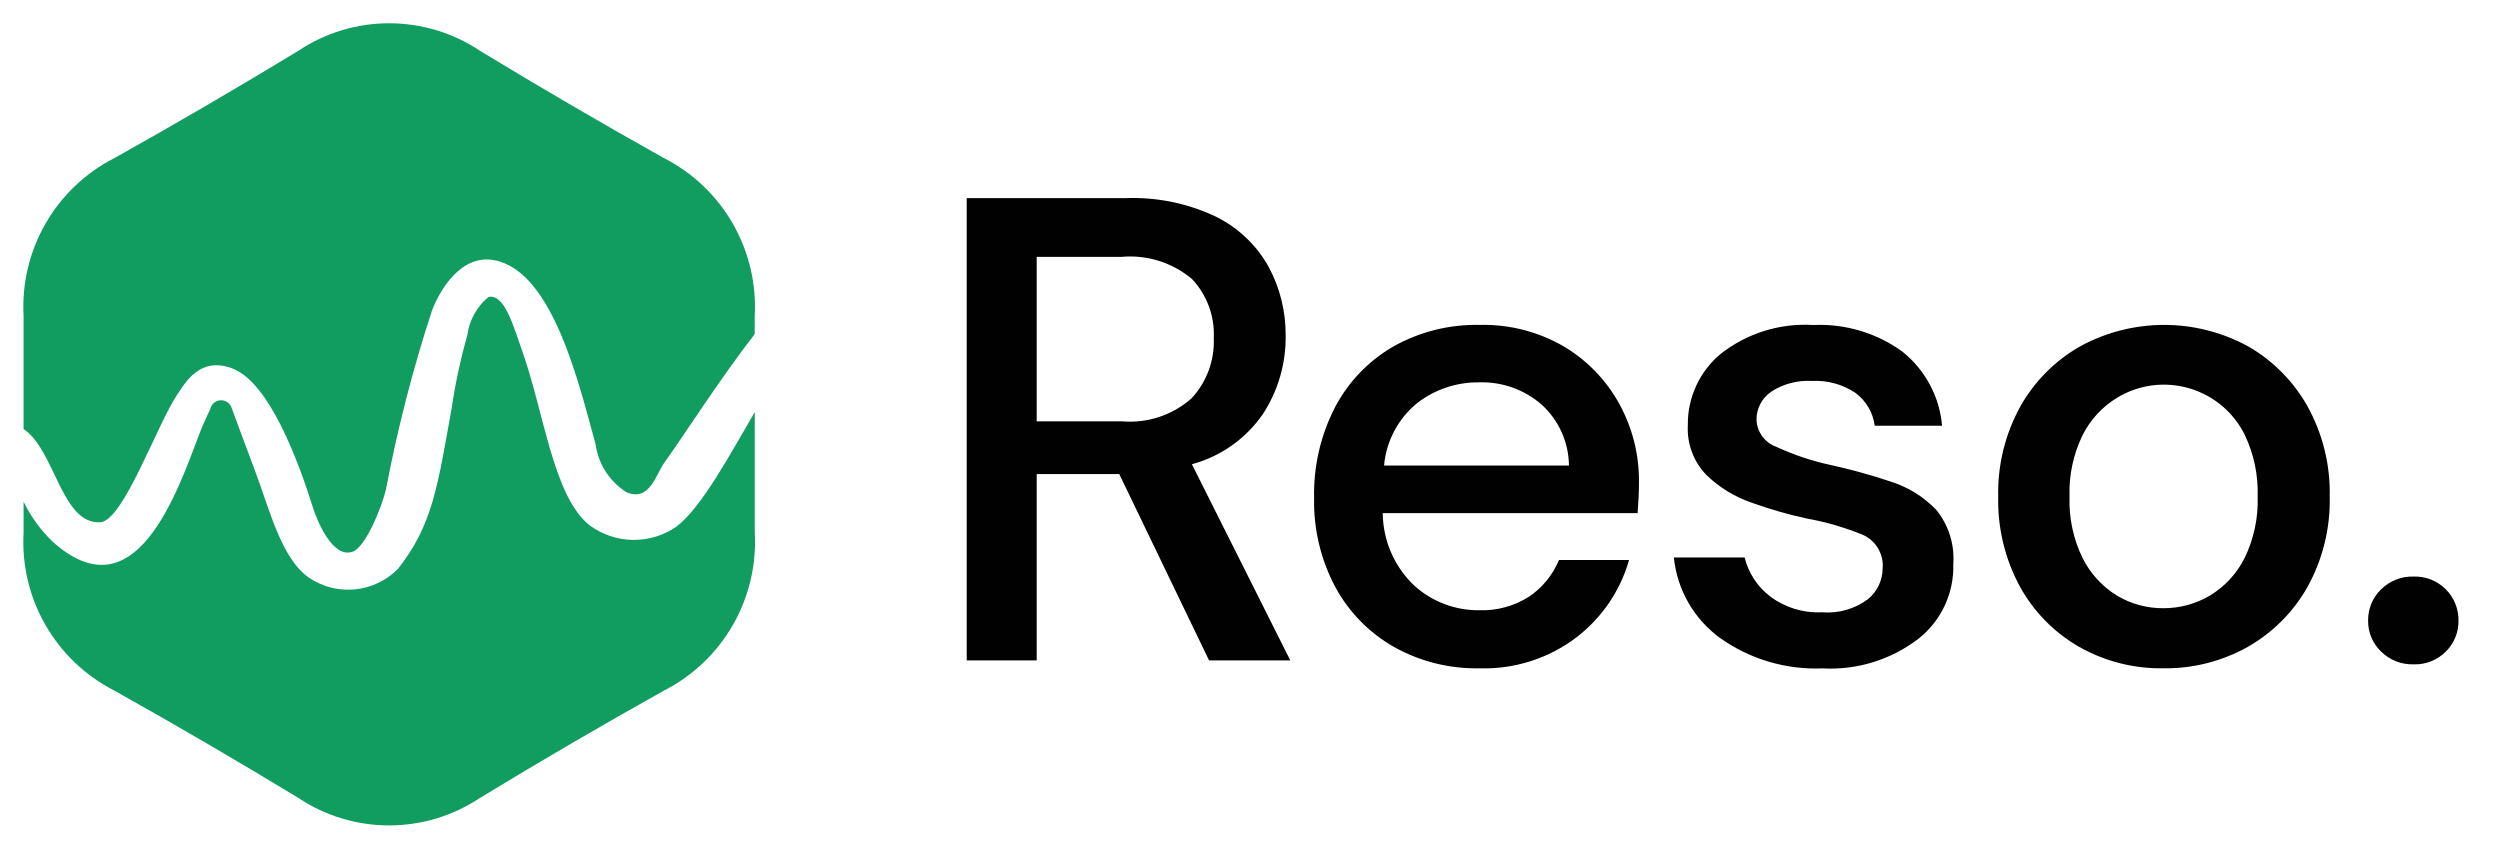
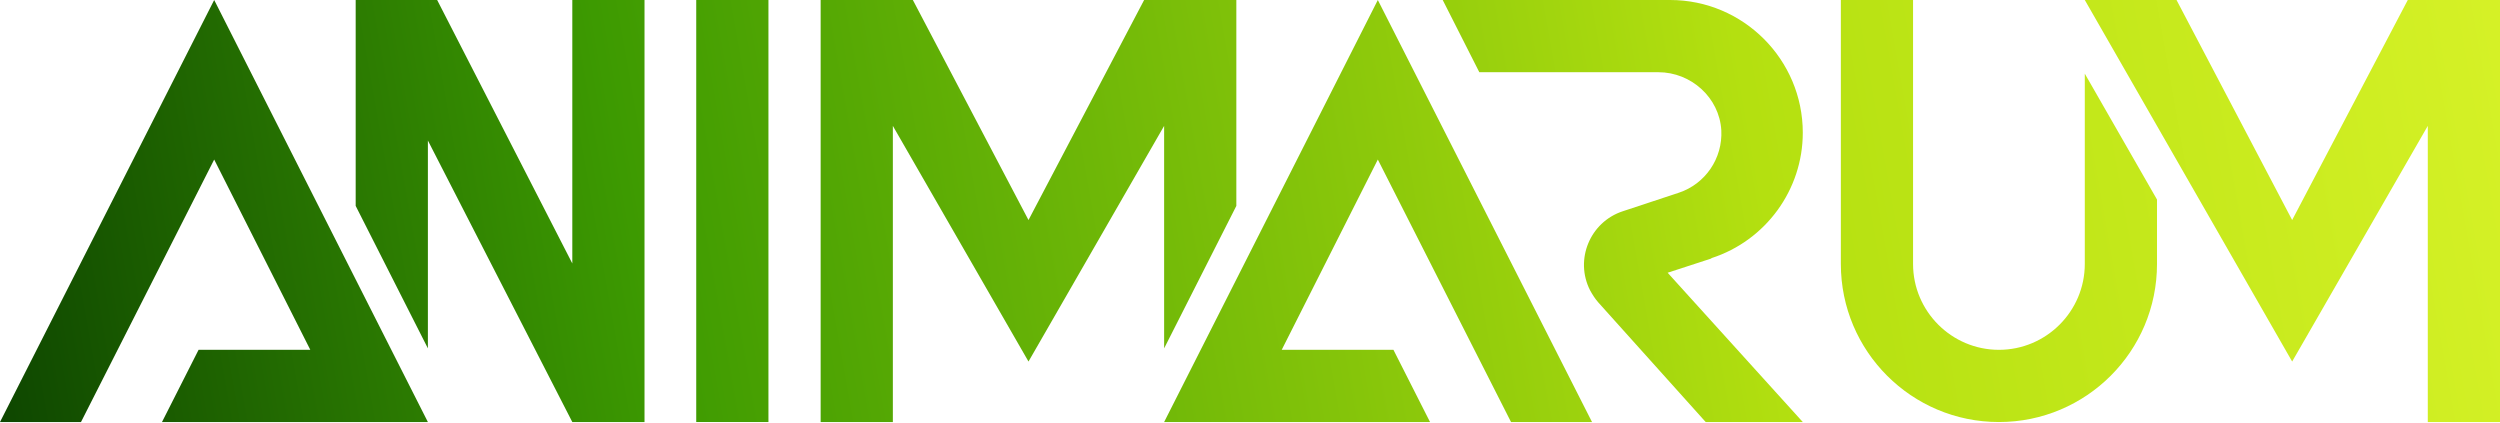
- <svg xmlns="http://www.w3.org/2000/svg" width="106" height="36" viewBox="0 0 106 36">
+ <svg xmlns="http://www.w3.org/2000/svg" xmlns:xlink="http://www.w3.org/1999/xlink" version="1.1" viewBox="0 0 512.4 86.5">
  <defs>
    <style>
      .cls-1 {
-         fill: #119d60;
-       }
- 
-       .cls-1, .cls-2 {
-         fill-rule: evenodd;
+         fill: url(#Namnlös_övertoning_16-2);
      }

      .cls-2 {
-         fill: #010101;
+         fill: url(#Namnlös_övertoning_16-4);
+       }
+ 
+       .cls-3 {
+         fill: url(#Namnlös_övertoning_16-3);
+       }
+ 
+       .cls-4 {
+         fill: url(#Namnlös_övertoning_16-8);
+       }
+ 
+       .cls-5 {
+         fill: url(#Namnlös_övertoning_16-7);
+       }
+ 
+       .cls-6 {
+         fill: url(#Namnlös_övertoning_16-5);
+       }
+ 
+       .cls-7 {
+         fill: url(#Namnlös_övertoning_16-6);
+       }
+ 
+       .cls-8 {
+         fill: url(#Namnlös_övertoning_16);
      }
    </style>
+     <linearGradient id="Namnlös_övertoning_16" data-name="Namnlös övertoning 16" x1="535" y1="31.7" x2="-30.2" y2="131.7" gradientUnits="userSpaceOnUse">
+       <stop offset="0" stop-color="#d9f329" />
+       <stop offset=".3" stop-color="#b4e010" />
+       <stop offset=".7" stop-color="#3d9a01" />
+       <stop offset="1" stop-color="#012f00" />
+     </linearGradient>
+     <linearGradient id="Namnlös_övertoning_16-2" data-name="Namnlös övertoning 16" x1="526.1" y1="-18.8" x2="-39.2" y2="81.2" xlink:href="#Namnlös_övertoning_16" />
+     <linearGradient id="Namnlös_övertoning_16-3" data-name="Namnlös övertoning 16" x1="525.3" y1="-23.2" x2="-39.9" y2="76.9" xlink:href="#Namnlös_övertoning_16" />
+     <linearGradient id="Namnlös_övertoning_16-4" data-name="Namnlös övertoning 16" x1="530" y1="3.3" x2="-35.3" y2="103.3" xlink:href="#Namnlös_övertoning_16" />
+     <linearGradient id="Namnlös_övertoning_16-5" data-name="Namnlös övertoning 16" x1="522.7" y1="-37.6" x2="-42.5" y2="62.4" xlink:href="#Namnlös_övertoning_16" />
+     <linearGradient id="Namnlös_övertoning_16-6" data-name="Namnlös övertoning 16" x1="530.8" y1="8.2" x2="-34.4" y2="108.2" xlink:href="#Namnlös_övertoning_16" />
+     <linearGradient id="Namnlös_övertoning_16-7" data-name="Namnlös övertoning 16" x1="532.7" y1="18.8" x2="-32.5" y2="118.9" xlink:href="#Namnlös_övertoning_16" />
+     <linearGradient id="Namnlös_övertoning_16-8" data-name="Namnlös övertoning 16" x1="523.8" y1="-31.3" x2="-41.4" y2="68.7" xlink:href="#Namnlös_övertoning_16" />
  </defs>
-   <path id="Wave" class="cls-1" d="M28.146,29.284q-3.934,2.2-7.79,4.544a6.94,6.94,0,0,1-7.712,0q-3.856-2.341-7.79-4.544A7.078,7.078,0,0,1,1,22.576V21.271a5.944,5.944,0,0,0,1.237,1.7c3.482,3.122,5.238-1.987,6.233-4.617,0.005,0,.092-0.271.448-1.019a0.469,0.469,0,0,1,.895-0.064c0.214,0.571.562,1.537,0.959,2.579,0.658,1.73,1.14,3.821,2.333,4.649a2.968,2.968,0,0,0,3.772-.382c1.477-1.875,1.679-3.522,2.269-6.782a24.83,24.83,0,0,1,.668-3.122,2.517,2.517,0,0,1,.9-1.623c0.686-.134,1.054,1.247,1.406,2.229,0.957,2.667,1.323,6.212,2.877,7.452a3.167,3.167,0,0,0,3.676.064c1.084-.815,2.341-3.176,3.329-4.864v5.1A7.078,7.078,0,0,1,28.146,29.284Zm-1.584-8.413a2.872,2.872,0,0,1-1.31-2.037c-0.694-2.507-1.8-7.322-4.283-7.8-1.427-.275-2.325,1.275-2.653,2.134a60.893,60.893,0,0,0-1.95,7.578c-0.185.784-.866,2.444-1.406,2.643-0.864.318-1.522-1.335-1.694-1.879-0.6-1.9-1.83-5.293-3.42-5.891-1.366-.514-1.988.6-2.333,1.115C6.66,18,5.227,22.091,4.251,22.144c-1.63.09-1.915-3-3.2-3.916C1.041,18.218,1.015,18.214,1,18.2v-4.8A7.079,7.079,0,0,1,4.854,6.7q3.934-2.2,7.79-4.543a6.937,6.937,0,0,1,7.712,0Q24.212,4.5,28.146,6.7A7.079,7.079,0,0,1,32,13.408v0.756c-1.457,1.879-2.943,4.211-3.84,5.466C27.8,20.134,27.544,21.285,26.562,20.871Z" />
-   <path id="Reso." class="cls-2" d="M43.956,28V20.1h3.5L51.264,28h3.444l-4.172-8.316a5.342,5.342,0,0,0,3.01-2.128,5.927,5.927,0,0,0,.966-3.3,6.053,6.053,0,0,0-.728-2.954,5.2,5.2,0,0,0-2.226-2.114A8.215,8.215,0,0,0,47.736,8.4H40.988V28h2.968Zm0-17.108H47.54a4.074,4.074,0,0,1,3,.938,3.416,3.416,0,0,1,.924,2.506,3.532,3.532,0,0,1-.938,2.548,3.927,3.927,0,0,1-2.954.98H43.956V10.892ZM66.846,27.02a6.306,6.306,0,0,0,2.226-3.276H66.1A3.477,3.477,0,0,1,64.83,25.3a3.705,3.705,0,0,1-2.114.574,4.041,4.041,0,0,1-2.758-1.05,4.291,4.291,0,0,1-1.33-3.066H69.436q0.027-.392.042-0.714t0.014-.6a6.745,6.745,0,0,0-.84-3.332A6.435,6.435,0,0,0,66.3,14.686a6.767,6.767,0,0,0-3.556-.91,7.166,7.166,0,0,0-3.682.924A6.422,6.422,0,0,0,56.6,17.276a8.025,8.025,0,0,0-.882,3.836,7.694,7.694,0,0,0,.9,3.78,6.464,6.464,0,0,0,2.478,2.534,7.142,7.142,0,0,0,3.626.91A6.455,6.455,0,0,0,66.846,27.02Zm-1.47-9.856a3.546,3.546,0,0,1,1.148,2.576h-7.84a3.857,3.857,0,0,1,1.4-2.646,4.2,4.2,0,0,1,2.632-.882A3.843,3.843,0,0,1,65.376,17.164ZM81.35,27.076a3.885,3.885,0,0,0,1.47-3.164,3.261,3.261,0,0,0-.728-2.3,4.581,4.581,0,0,0-1.918-1.19,24.169,24.169,0,0,0-2.59-.714,11.059,11.059,0,0,1-2.254-.756,1.277,1.277,0,0,1-.854-1.148,1.424,1.424,0,0,1,.616-1.19,2.844,2.844,0,0,1,1.736-.462,3.031,3.031,0,0,1,1.834.5,2.059,2.059,0,0,1,.826,1.4h2.856A4.519,4.519,0,0,0,80.65,14.9a5.969,5.969,0,0,0-3.766-1.12,5.781,5.781,0,0,0-3.92,1.218,3.862,3.862,0,0,0-1.4,3.038,2.817,2.817,0,0,0,.77,2.086,5.162,5.162,0,0,0,1.932,1.19,17.9,17.9,0,0,0,2.338.672,11.985,11.985,0,0,1,2.366.686,1.429,1.429,0,0,1,.854,1.442,1.7,1.7,0,0,1-.616,1.288,2.858,2.858,0,0,1-1.96.56,3.386,3.386,0,0,1-2.212-.686,2.962,2.962,0,0,1-1.064-1.638h-3a4.822,4.822,0,0,0,1.96,3.416,7.006,7.006,0,0,0,4.34,1.288A6.131,6.131,0,0,0,81.35,27.076Zm13.958,0.35a6.712,6.712,0,0,0,2.534-2.548,7.56,7.56,0,0,0,.938-3.822,7.56,7.56,0,0,0-.938-3.822,6.748,6.748,0,0,0-2.52-2.548,7.43,7.43,0,0,0-7.126,0,6.711,6.711,0,0,0-2.534,2.548,7.554,7.554,0,0,0-.938,3.822,7.648,7.648,0,0,0,.924,3.822,6.638,6.638,0,0,0,2.506,2.548,7.03,7.03,0,0,0,3.57.91A7.11,7.11,0,0,0,95.308,27.426Zm-5.544-2.17a3.929,3.929,0,0,1-1.456-1.582,5.512,5.512,0,0,1-.56-2.618,5.513,5.513,0,0,1,.56-2.618,3.9,3.9,0,0,1,1.47-1.582,3.826,3.826,0,0,1,5.4,1.582,5.636,5.636,0,0,1,.546,2.618,5.519,5.519,0,0,1-.56,2.618,3.9,3.9,0,0,1-1.47,1.582,3.843,3.843,0,0,1-1.974.532A3.766,3.766,0,0,1,89.764,25.256Zm13.944,2.366a1.8,1.8,0,0,0,.532-1.3,1.843,1.843,0,0,0-1.9-1.876,1.878,1.878,0,0,0-1.386.546,1.81,1.81,0,0,0-.546,1.33,1.778,1.778,0,0,0,.546,1.3,1.878,1.878,0,0,0,1.386.546A1.83,1.83,0,0,0,103.707,27.622Z" />
+   <g>
+     <g id="Lager_1">
+       <g>
+         <polygon class="cls-8" points="512.4 0 493.5 0 469.8 45.1 446.1 0 427.3 0 469.8 74.1 497.6 25.8 497.6 86.5 512.4 86.5 512.4 0 512.4 0 512.4 0" />
+         <polygon class="cls-1" points="238.6 25.8 238.6 71.4 253.4 42.2 253.4 0 253.4 0 253.4 0 234.5 0 210.8 45.1 187.1 0 168.2 0 168.2 0 168.2 0 168.2 86.5 183 86.5 183 25.8 210.8 74.1 238.6 25.8" />
+         <rect class="cls-3" x="142.7" y="0" width="14.8" height="86.5" />
+         <polygon class="cls-2" points="238.6 86.5 293.1 86.5 285.6 71.7 262.7 71.7 282.4 32.7 309.7 86.5 326.3 86.5 282.4 0 238.6 86.5" />
+         <polygon class="cls-6" points="87.7 86.5 33.2 86.5 40.7 71.7 63.6 71.7 43.9 32.7 16.6 86.5 0 86.5 43.9 0 87.7 86.5" />
+         <path class="cls-7" d="M350.8,52.9c11.1-3.6,18.7-14,18.7-25.7h0C369.5,12.2,357.3,0,342.3,0h-46.6l7.5,14.8h36.7c6.7,0,12.5,5.2,12.9,11.9.3,5.8-3.3,11-8.7,12.8l-11.5,3.8c-6.7,2.2-9.9,9.9-6.7,16.2.5.9,1,1.7,1.7,2.5l22,24.5h19.9l-27.7-30.6,8.9-2.9Z" />
+         <path class="cls-5" d="M427.3,54.1c0,9.7-7.9,17.6-17.6,17.6h0c-9.7,0-17.6-7.9-17.6-17.6V0h-14.8v54.1c0,17.9,14.5,32.4,32.4,32.4h0c17.9,0,32.4-14.5,32.4-32.4v-13.2l-14.8-25.8v39Z" />
+         <polygon class="cls-4" points="117.3 54 89.6 0 72.9 0 72.9 42.2 87.7 71.4 87.7 28.8 117.3 86.5 132.1 86.5 132.1 50.2 132.1 0 117.3 0 117.3 54" />
+       </g>
+     </g>
+   </g>
</svg>
